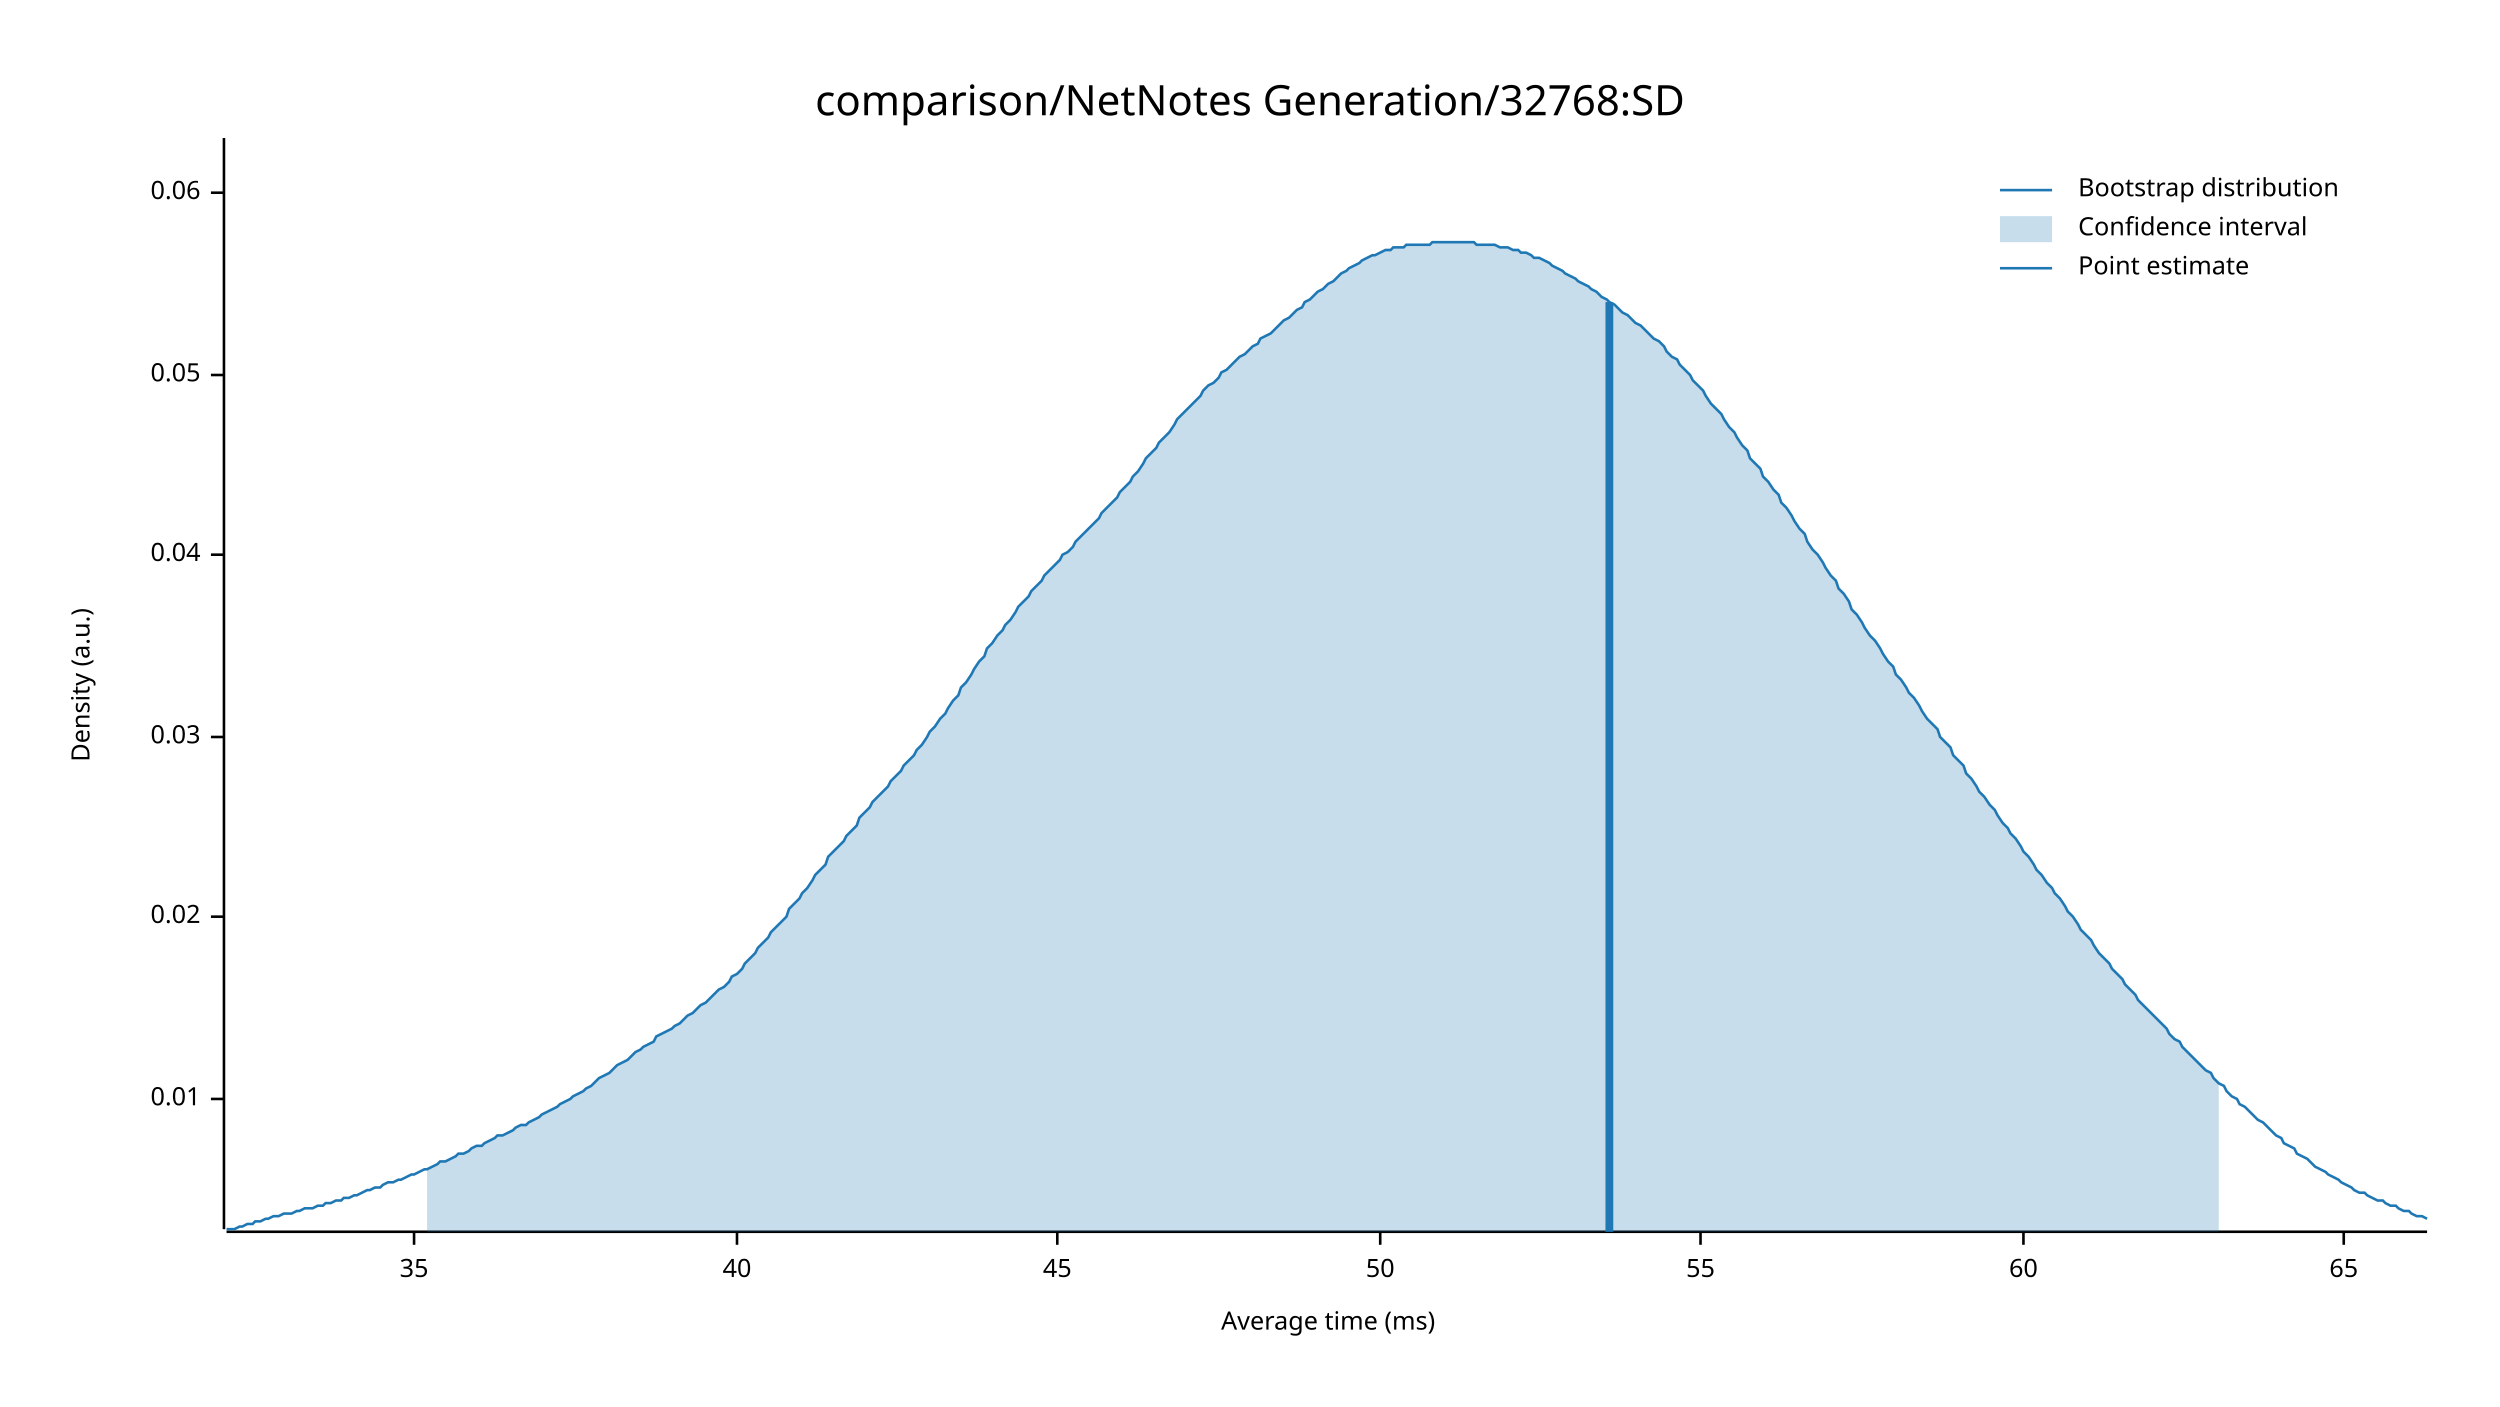
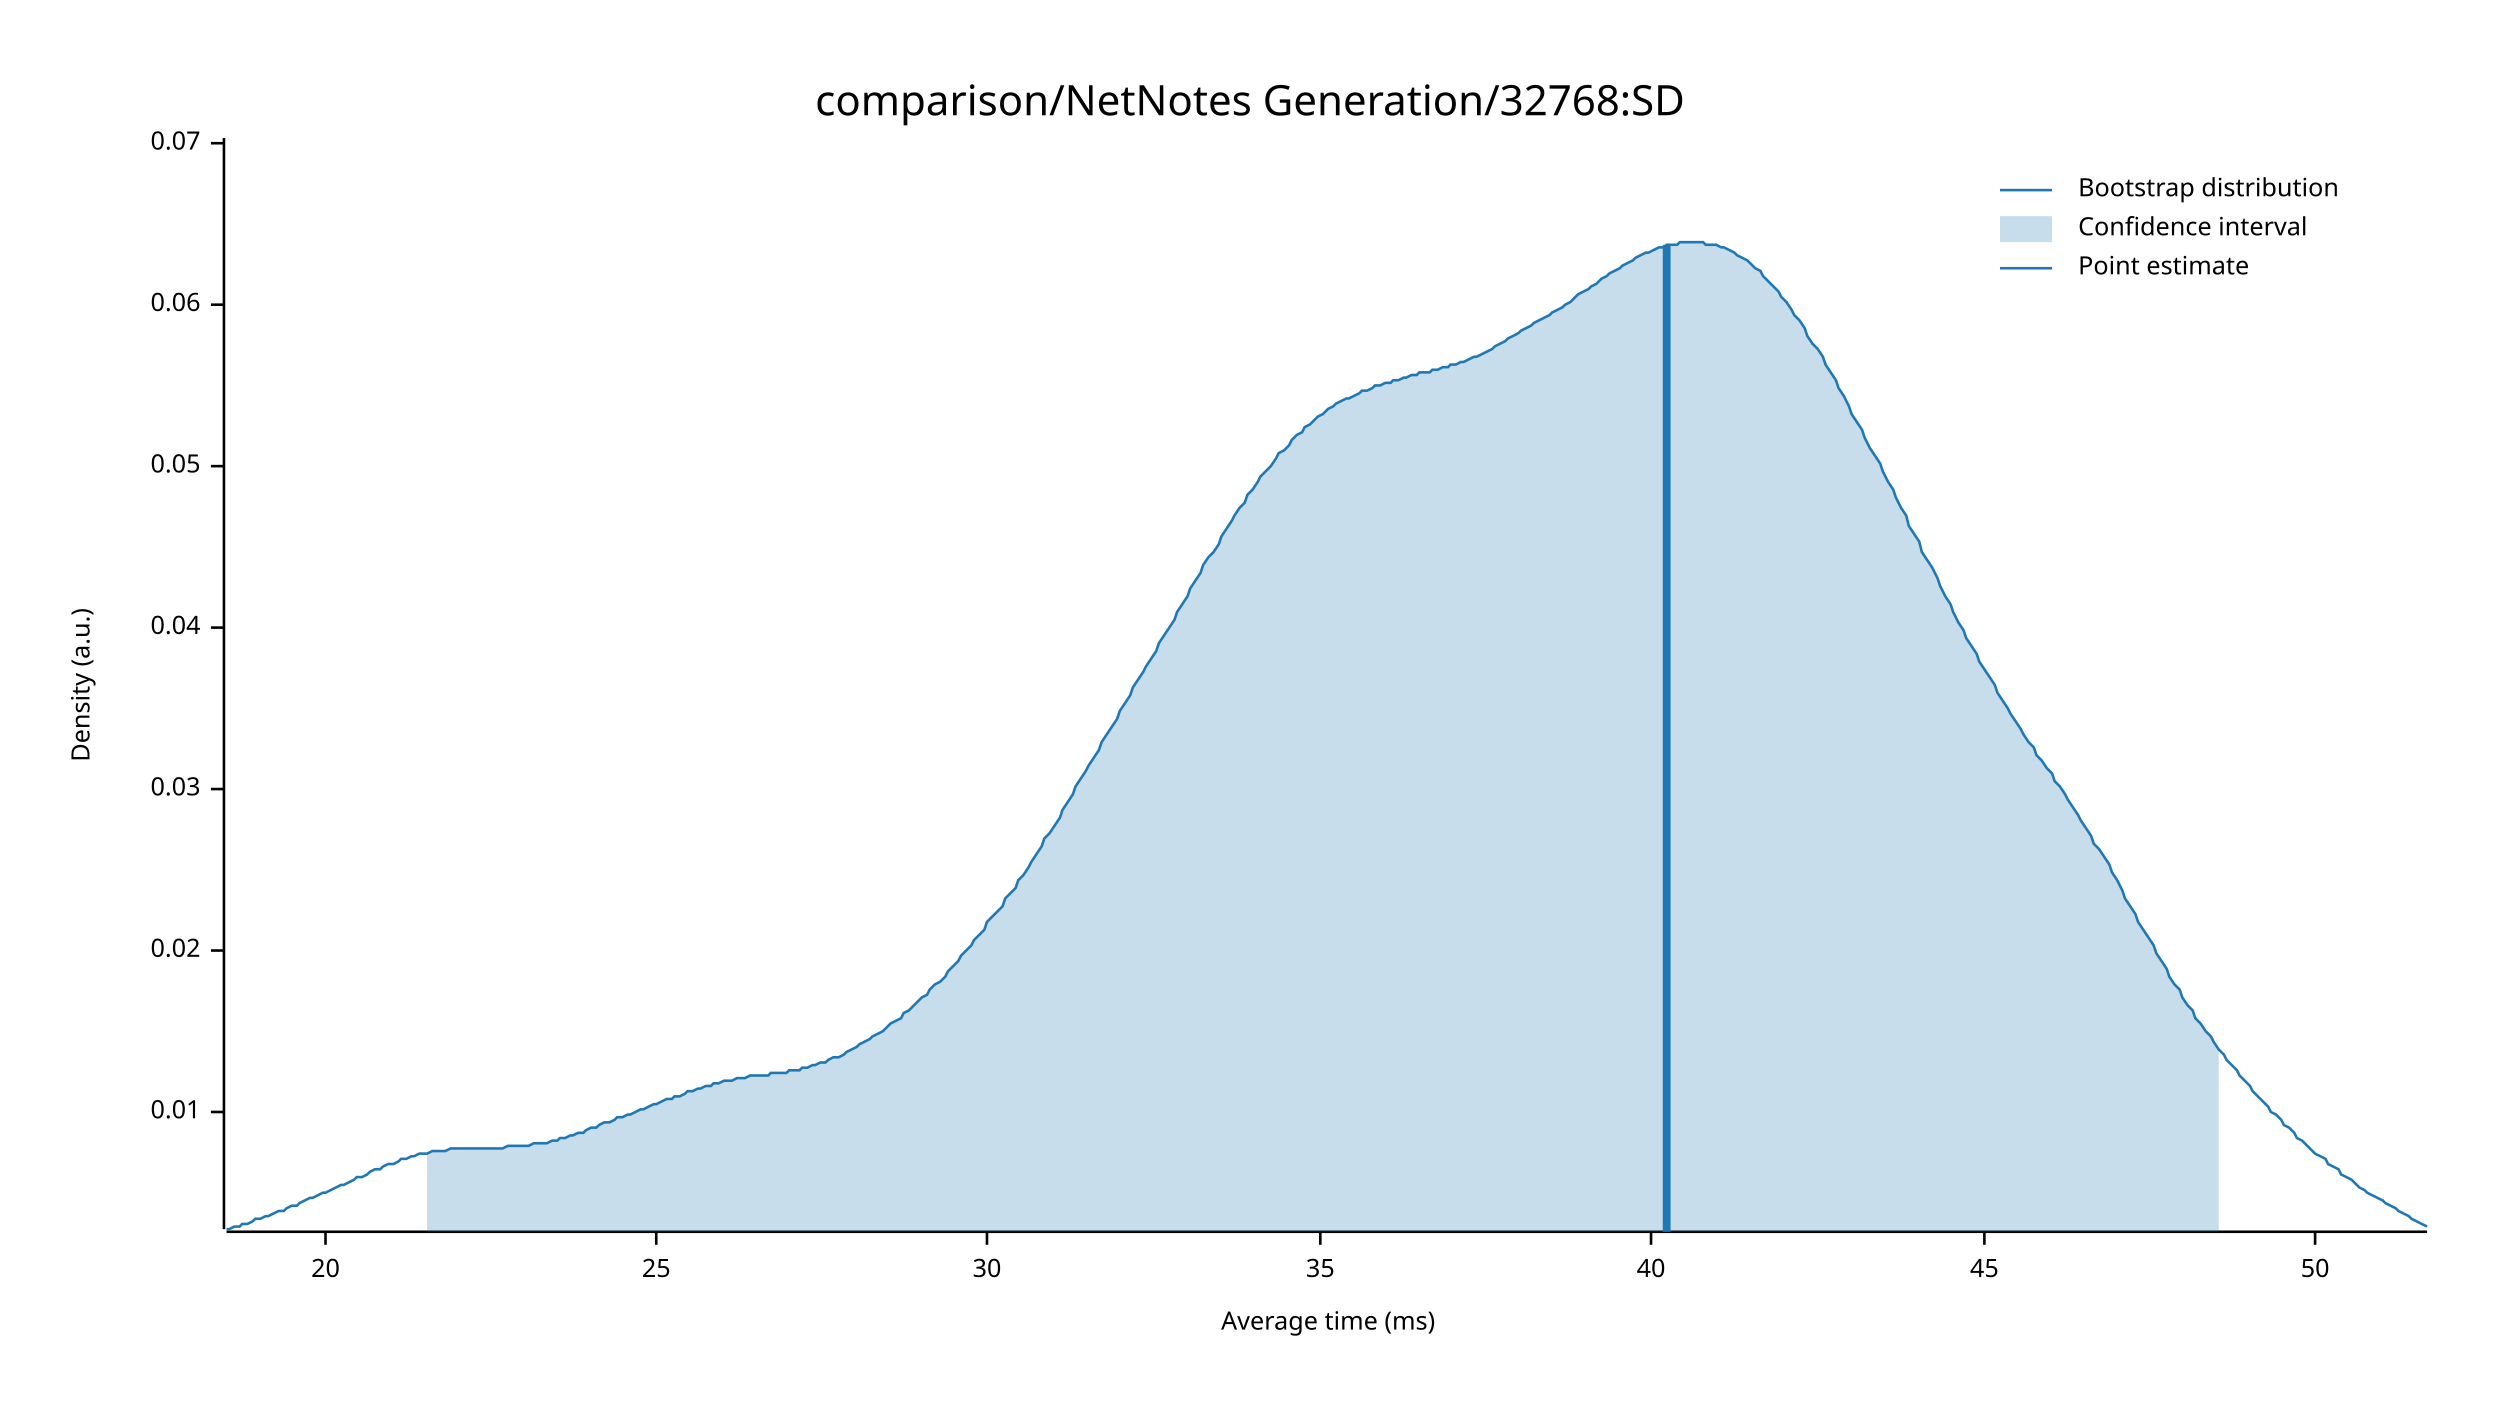
<svg xmlns="http://www.w3.org/2000/svg" width="960" height="540" viewBox="0 0 960 540">
  <text x="480" y="32" dy="0.76em" text-anchor="middle" font-family="sans-serif" font-size="16.129" opacity="1" fill="#000000">
comparison/NetNotes Generation/32768:SD
</text>
  <text x="27" y="263" dy="0.76em" text-anchor="middle" font-family="sans-serif" font-size="9.677" opacity="1" fill="#000000" transform="rotate(270, 27, 263)">
Density (a.u.)
</text>
  <text x="510" y="513" dy="-0.5ex" text-anchor="middle" font-family="sans-serif" font-size="9.677" opacity="1" fill="#000000">
Average time (ms)
</text>
  <polyline fill="none" opacity="1" stroke="#000000" stroke-width="1" points="86,53 86,472 " />
-   <text x="77" y="422" dy="0.5ex" text-anchor="end" font-family="sans-serif" font-size="9.677" opacity="1" fill="#000000">
+   <text x="77" y="427" dy="0.5ex" text-anchor="end" font-family="sans-serif" font-size="9.677" opacity="1" fill="#000000">
0.01
</text>
-   <polyline fill="none" opacity="1" stroke="#000000" stroke-width="1" points="81,422 86,422 " />
-   <text x="77" y="352" dy="0.5ex" text-anchor="end" font-family="sans-serif" font-size="9.677" opacity="1" fill="#000000">
+   <polyline fill="none" opacity="1" stroke="#000000" stroke-width="1" points="81,427 86,427 " />
+   <text x="77" y="365" dy="0.5ex" text-anchor="end" font-family="sans-serif" font-size="9.677" opacity="1" fill="#000000">
0.02
</text>
-   <polyline fill="none" opacity="1" stroke="#000000" stroke-width="1" points="81,352 86,352 " />
-   <text x="77" y="283" dy="0.5ex" text-anchor="end" font-family="sans-serif" font-size="9.677" opacity="1" fill="#000000">
+   <polyline fill="none" opacity="1" stroke="#000000" stroke-width="1" points="81,365 86,365 " />
+   <text x="77" y="303" dy="0.5ex" text-anchor="end" font-family="sans-serif" font-size="9.677" opacity="1" fill="#000000">
0.03
</text>
-   <polyline fill="none" opacity="1" stroke="#000000" stroke-width="1" points="81,283 86,283 " />
-   <text x="77" y="213" dy="0.5ex" text-anchor="end" font-family="sans-serif" font-size="9.677" opacity="1" fill="#000000">
+   <polyline fill="none" opacity="1" stroke="#000000" stroke-width="1" points="81,303 86,303 " />
+   <text x="77" y="241" dy="0.5ex" text-anchor="end" font-family="sans-serif" font-size="9.677" opacity="1" fill="#000000">
0.04
</text>
-   <polyline fill="none" opacity="1" stroke="#000000" stroke-width="1" points="81,213 86,213 " />
-   <text x="77" y="144" dy="0.5ex" text-anchor="end" font-family="sans-serif" font-size="9.677" opacity="1" fill="#000000">
+   <polyline fill="none" opacity="1" stroke="#000000" stroke-width="1" points="81,241 86,241 " />
+   <text x="77" y="179" dy="0.5ex" text-anchor="end" font-family="sans-serif" font-size="9.677" opacity="1" fill="#000000">
0.05
</text>
-   <polyline fill="none" opacity="1" stroke="#000000" stroke-width="1" points="81,144 86,144 " />
-   <text x="77" y="74" dy="0.5ex" text-anchor="end" font-family="sans-serif" font-size="9.677" opacity="1" fill="#000000">
+   <polyline fill="none" opacity="1" stroke="#000000" stroke-width="1" points="81,179 86,179 " />
+   <text x="77" y="117" dy="0.5ex" text-anchor="end" font-family="sans-serif" font-size="9.677" opacity="1" fill="#000000">
0.06
</text>
-   <polyline fill="none" opacity="1" stroke="#000000" stroke-width="1" points="81,74 86,74 " />
+   <polyline fill="none" opacity="1" stroke="#000000" stroke-width="1" points="81,117 86,117 " />
+   <text x="77" y="55" dy="0.5ex" text-anchor="end" font-family="sans-serif" font-size="9.677" opacity="1" fill="#000000">
+ 0.07
+ </text>
+   <polyline fill="none" opacity="1" stroke="#000000" stroke-width="1" points="81,55 86,55 " />
  <polyline fill="none" opacity="1" stroke="#000000" stroke-width="1" points="87,473 932,473 " />
-   <text x="159" y="483" dy="0.76em" text-anchor="middle" font-family="sans-serif" font-size="9.677" opacity="1" fill="#000000">
+   <text x="125" y="483" dy="0.76em" text-anchor="middle" font-family="sans-serif" font-size="9.677" opacity="1" fill="#000000">
+ 20
+ </text>
+   <polyline fill="none" opacity="1" stroke="#000000" stroke-width="1" points="125,473 125,478 " />
+   <text x="252" y="483" dy="0.76em" text-anchor="middle" font-family="sans-serif" font-size="9.677" opacity="1" fill="#000000">
+ 25
+ </text>
+   <polyline fill="none" opacity="1" stroke="#000000" stroke-width="1" points="252,473 252,478 " />
+   <text x="379" y="483" dy="0.76em" text-anchor="middle" font-family="sans-serif" font-size="9.677" opacity="1" fill="#000000">
+ 30
+ </text>
+   <polyline fill="none" opacity="1" stroke="#000000" stroke-width="1" points="379,473 379,478 " />
+   <text x="507" y="483" dy="0.76em" text-anchor="middle" font-family="sans-serif" font-size="9.677" opacity="1" fill="#000000">
35
</text>
-   <polyline fill="none" opacity="1" stroke="#000000" stroke-width="1" points="159,473 159,478 " />
-   <text x="283" y="483" dy="0.76em" text-anchor="middle" font-family="sans-serif" font-size="9.677" opacity="1" fill="#000000">
+   <polyline fill="none" opacity="1" stroke="#000000" stroke-width="1" points="507,473 507,478 " />
+   <text x="634" y="483" dy="0.76em" text-anchor="middle" font-family="sans-serif" font-size="9.677" opacity="1" fill="#000000">
40
</text>
-   <polyline fill="none" opacity="1" stroke="#000000" stroke-width="1" points="283,473 283,478 " />
-   <text x="406" y="483" dy="0.76em" text-anchor="middle" font-family="sans-serif" font-size="9.677" opacity="1" fill="#000000">
+   <polyline fill="none" opacity="1" stroke="#000000" stroke-width="1" points="634,473 634,478 " />
+   <text x="762" y="483" dy="0.76em" text-anchor="middle" font-family="sans-serif" font-size="9.677" opacity="1" fill="#000000">
45
</text>
-   <polyline fill="none" opacity="1" stroke="#000000" stroke-width="1" points="406,473 406,478 " />
-   <text x="530" y="483" dy="0.76em" text-anchor="middle" font-family="sans-serif" font-size="9.677" opacity="1" fill="#000000">
+   <polyline fill="none" opacity="1" stroke="#000000" stroke-width="1" points="762,473 762,478 " />
+   <text x="889" y="483" dy="0.76em" text-anchor="middle" font-family="sans-serif" font-size="9.677" opacity="1" fill="#000000">
50
</text>
-   <polyline fill="none" opacity="1" stroke="#000000" stroke-width="1" points="530,473 530,478 " />
-   <text x="653" y="483" dy="0.76em" text-anchor="middle" font-family="sans-serif" font-size="9.677" opacity="1" fill="#000000">
- 55
- </text>
-   <polyline fill="none" opacity="1" stroke="#000000" stroke-width="1" points="653,473 653,478 " />
-   <text x="777" y="483" dy="0.76em" text-anchor="middle" font-family="sans-serif" font-size="9.677" opacity="1" fill="#000000">
- 60
- </text>
-   <polyline fill="none" opacity="1" stroke="#000000" stroke-width="1" points="777,473 777,478 " />
-   <text x="900" y="483" dy="0.76em" text-anchor="middle" font-family="sans-serif" font-size="9.677" opacity="1" fill="#000000">
- 65
- </text>
-   <polyline fill="none" opacity="1" stroke="#000000" stroke-width="1" points="900,473 900,478 " />
-   <polyline fill="none" opacity="1" stroke="#1F78B4" stroke-width="1" points="87,472 88,472 90,472 92,471 93,471 95,470 97,470 98,469 100,469 102,468 103,468 105,467 107,467 109,466 110,466 112,466 114,465 115,465 117,464 119,464 120,464 122,463 124,463 125,462 127,462 129,461 131,461 132,460 134,460 136,459 137,459 139,458 141,457 142,457 144,456 146,456 147,455 149,454 151,454 153,453 154,453 156,452 158,451 159,451 161,450 163,449 164,449 166,448 168,447 169,446 171,446 173,445 175,444 176,443 178,443 180,442 181,441 183,440 185,440 186,439 188,438 190,437 191,436 193,436 195,435 197,434 198,433 200,432 202,432 203,431 205,430 207,429 208,428 210,427 212,426 214,425 215,424 217,423 219,422 220,421 222,420 224,419 225,418 227,417 229,415 230,414 232,413 234,412 236,410 237,409 239,408 241,407 242,406 244,404 246,403 247,402 249,401 251,400 252,398 254,397 256,396 258,395 259,394 261,393 263,391 264,390 266,389 268,387 269,386 271,385 273,383 274,382 276,380 278,379 280,377 281,375 283,374 285,372 286,370 288,368 290,366 291,364 293,362 295,360 296,358 298,356 300,354 302,352 303,349 305,347 307,345 308,343 310,341 312,338 313,336 315,334 317,332 318,329 320,327 322,325 324,323 325,321 327,319 329,317 330,314 332,312 334,310 335,308 337,306 339,304 341,302 342,300 344,298 346,296 347,294 349,292 351,290 352,288 354,286 356,283 357,281 359,279 361,276 363,274 364,272 366,269 368,267 369,264 371,262 373,259 374,257 376,254 378,252 379,249 381,247 383,244 385,242 386,240 388,238 390,235 391,233 393,231 395,229 396,227 398,225 400,223 401,221 403,219 405,217 407,215 408,213 410,212 412,210 413,208 415,206 417,204 418,203 420,201 422,199 423,197 425,195 427,193 429,191 430,189 432,187 434,185 435,183 437,181 439,178 440,176 442,174 444,172 445,170 447,168 449,166 451,163 452,161 454,159 456,157 457,156 459,154 461,152 462,150 464,148 466,147 468,145 469,143 471,142 473,140 474,139 476,137 478,136 479,135 481,133 483,132 484,130 486,129 488,128 490,126 491,125 493,123 495,122 496,121 498,119 500,118 501,116 503,115 505,113 506,112 508,111 510,109 512,108 513,107 515,105 517,104 518,103 520,102 522,101 523,100 525,99 527,98 528,98 530,97 532,96 534,96 535,95 537,95 539,95 540,94 542,94 544,94 545,94 547,94 549,94 550,93 552,93 554,93 556,93 557,93 559,93 561,93 562,93 564,93 566,93 567,94 569,94 571,94 573,94 574,94 576,95 578,95 579,95 581,96 583,96 584,97 586,97 588,98 589,99 591,99 593,100 595,101 596,102 598,103 600,104 601,105 603,106 605,107 606,108 608,109 610,110 611,111 613,112 615,114 617,115 618,116 620,117 622,119 623,120 625,121 627,123 628,124 630,125 632,127 633,128 635,130 637,131 639,133 640,135 642,137 644,138 645,140 647,142 649,144 650,146 652,148 654,150 655,152 657,155 659,157 661,159 662,161 664,164 666,166 667,168 669,171 671,173 672,176 674,178 676,180 677,183 679,185 681,188 683,190 684,193 686,195 688,198 689,200 691,203 693,205 694,208 696,211 698,213 700,216 701,218 703,221 705,223 706,226 708,228 710,231 711,234 713,236 715,239 716,241 718,244 720,246 722,249 723,251 725,254 727,256 728,259 730,261 732,264 733,266 735,268 737,271 738,273 740,276 742,278 744,280 745,283 747,285 749,287 750,290 752,292 754,294 755,297 757,299 759,302 760,304 762,306 764,309 766,311 767,313 769,316 771,318 772,320 774,322 776,325 777,327 779,329 781,332 782,334 784,336 786,339 788,341 789,343 791,345 793,348 794,350 796,352 798,355 799,357 801,359 803,361 804,363 806,366 808,368 810,370 811,372 813,374 815,376 816,378 818,380 820,382 821,384 823,386 825,388 827,390 828,391 830,393 832,395 833,397 835,399 837,400 838,402 840,404 842,406 843,407 845,409 847,411 849,412 850,414 852,416 854,417 855,419 857,421 859,422 860,424 862,425 864,427 865,428 867,430 869,431 871,433 872,434 874,436 876,437 877,439 879,440 881,441 882,443 884,444 886,445 887,446 889,448 891,449 893,450 894,451 896,452 898,453 899,454 901,455 903,456 904,457 906,458 908,458 909,459 911,460 913,461 915,461 916,462 918,463 920,463 921,464 923,465 925,465 926,466 928,467 930,467 932,468 " />
-   <polygon opacity="0.25" fill="#1F78B4" points="164,449 166,448 168,447 169,446 171,446 173,445 175,444 176,443 178,443 180,442 181,441 183,440 185,440 186,439 188,438 190,437 191,436 193,436 195,435 197,434 198,433 200,432 202,432 203,431 205,430 207,429 208,428 210,427 212,426 214,425 215,424 217,423 219,422 220,421 222,420 224,419 225,418 227,417 229,415 230,414 232,413 234,412 236,410 237,409 239,408 241,407 242,406 244,404 246,403 247,402 249,401 251,400 252,398 254,397 256,396 258,395 259,394 261,393 263,391 264,390 266,389 268,387 269,386 271,385 273,383 274,382 276,380 278,379 280,377 281,375 283,374 285,372 286,370 288,368 290,366 291,364 293,362 295,360 296,358 298,356 300,354 302,352 303,349 305,347 307,345 308,343 310,341 312,338 313,336 315,334 317,332 318,329 320,327 322,325 324,323 325,321 327,319 329,317 330,314 332,312 334,310 335,308 337,306 339,304 341,302 342,300 344,298 346,296 347,294 349,292 351,290 352,288 354,286 356,283 357,281 359,279 361,276 363,274 364,272 366,269 368,267 369,264 371,262 373,259 374,257 376,254 378,252 379,249 381,247 383,244 385,242 386,240 388,238 390,235 391,233 393,231 395,229 396,227 398,225 400,223 401,221 403,219 405,217 407,215 408,213 410,212 412,210 413,208 415,206 417,204 418,203 420,201 422,199 423,197 425,195 427,193 429,191 430,189 432,187 434,185 435,183 437,181 439,178 440,176 442,174 444,172 445,170 447,168 449,166 451,163 452,161 454,159 456,157 457,156 459,154 461,152 462,150 464,148 466,147 468,145 469,143 471,142 473,140 474,139 476,137 478,136 479,135 481,133 483,132 484,130 486,129 488,128 490,126 491,125 493,123 495,122 496,121 498,119 500,118 501,116 503,115 505,113 506,112 508,111 510,109 512,108 513,107 515,105 517,104 518,103 520,102 522,101 523,100 525,99 527,98 528,98 530,97 532,96 534,96 535,95 537,95 539,95 540,94 542,94 544,94 545,94 547,94 549,94 550,93 552,93 554,93 556,93 557,93 559,93 561,93 562,93 564,93 566,93 567,94 569,94 571,94 573,94 574,94 576,95 578,95 579,95 581,96 583,96 584,97 586,97 588,98 589,99 591,99 593,100 595,101 596,102 598,103 600,104 601,105 603,106 605,107 606,108 608,109 610,110 611,111 613,112 615,114 617,115 618,116 620,117 622,119 623,120 625,121 627,123 628,124 630,125 632,127 633,128 635,130 637,131 639,133 640,135 642,137 644,138 645,140 647,142 649,144 650,146 652,148 654,150 655,152 657,155 659,157 661,159 662,161 664,164 666,166 667,168 669,171 671,173 672,176 674,178 676,180 677,183 679,185 681,188 683,190 684,193 686,195 688,198 689,200 691,203 693,205 694,208 696,211 698,213 700,216 701,218 703,221 705,223 706,226 708,228 710,231 711,234 713,236 715,239 716,241 718,244 720,246 722,249 723,251 725,254 727,256 728,259 730,261 732,264 733,266 735,268 737,271 738,273 740,276 742,278 744,280 745,283 747,285 749,287 750,290 752,292 754,294 755,297 757,299 759,302 760,304 762,306 764,309 766,311 767,313 769,316 771,318 772,320 774,322 776,325 777,327 779,329 781,332 782,334 784,336 786,339 788,341 789,343 791,345 793,348 794,350 796,352 798,355 799,357 801,359 803,361 804,363 806,366 808,368 810,370 811,372 813,374 815,376 816,378 818,380 820,382 821,384 823,386 825,388 827,390 828,391 830,393 832,395 833,397 835,399 837,400 838,402 840,404 842,406 843,407 845,409 847,411 849,412 850,414 852,416 852,473 164,473 " />
-   <polyline fill="none" opacity="1" stroke="#1F78B4" stroke-width="3" points="618,473 618,116 " />
+   <polyline fill="none" opacity="1" stroke="#000000" stroke-width="1" points="889,473 889,478 " />
+   <polyline fill="none" opacity="1" stroke="#1F78B4" stroke-width="1" points="87,472 88,472 90,471 92,471 93,470 95,470 97,469 98,468 100,468 102,467 103,467 105,466 107,465 109,465 110,464 112,463 114,463 115,462 117,461 119,460 120,460 122,459 124,458 125,458 127,457 129,456 131,455 132,455 134,454 136,453 137,452 139,452 141,451 142,450 144,449 146,449 147,448 149,447 151,447 153,446 154,445 156,445 158,444 159,444 161,443 163,443 164,443 166,442 168,442 169,442 171,442 173,441 175,441 176,441 178,441 180,441 181,441 183,441 185,441 186,441 188,441 190,441 191,441 193,441 195,440 197,440 198,440 200,440 202,440 203,440 205,439 207,439 208,439 210,439 212,438 214,438 215,437 217,437 219,436 220,436 222,435 224,435 225,434 227,433 229,433 230,432 232,431 234,431 236,430 237,429 239,429 241,428 242,428 244,427 246,426 247,426 249,425 251,424 252,424 254,423 256,422 258,422 259,421 261,421 263,420 264,419 266,419 268,418 269,418 271,417 273,417 274,416 276,416 278,415 280,415 281,415 283,414 285,414 286,414 288,413 290,413 291,413 293,413 295,413 296,412 298,412 300,412 302,412 303,411 305,411 307,411 308,410 310,410 312,409 313,409 315,408 317,408 318,407 320,406 322,406 324,405 325,404 327,403 329,402 330,401 332,400 334,399 335,398 337,397 339,396 341,394 342,393 344,392 346,391 347,389 349,388 351,386 352,385 354,383 356,382 357,380 359,378 361,377 363,375 364,373 366,371 368,369 369,367 371,365 373,363 374,361 376,359 378,357 379,354 381,352 383,350 385,348 386,345 388,343 390,341 391,338 393,336 395,333 396,331 398,328 400,325 401,322 403,320 405,317 407,314 408,311 410,308 412,305 413,302 415,299 417,296 418,294 420,291 422,288 423,285 425,282 427,279 429,276 430,273 432,270 434,267 435,264 437,261 439,258 440,256 442,253 444,250 445,247 447,244 449,241 451,238 452,235 454,232 456,229 457,226 459,223 461,220 462,217 464,214 466,212 468,209 469,206 471,203 473,200 474,198 476,195 478,193 479,190 481,188 483,185 484,183 486,181 488,179 490,176 491,174 493,173 495,171 496,169 498,167 500,166 501,164 503,163 505,161 506,160 508,159 510,157 512,156 513,155 515,154 517,153 518,153 520,152 522,151 523,150 525,150 527,149 528,148 530,148 532,147 534,147 535,146 537,146 539,145 540,145 542,144 544,144 545,143 547,143 549,143 550,142 552,142 554,141 556,141 557,140 559,140 561,139 562,139 564,138 566,137 567,137 569,136 571,135 573,134 574,133 576,132 578,131 579,130 581,129 583,128 584,127 586,126 588,125 589,124 591,123 593,122 595,121 596,120 598,119 600,118 601,117 603,116 605,114 606,113 608,112 610,111 611,110 613,109 615,107 617,106 618,105 620,104 622,103 623,102 625,101 627,100 628,99 630,98 632,97 633,97 635,96 637,95 639,95 640,94 642,94 644,94 645,93 647,93 649,93 650,93 652,93 654,93 655,94 657,94 659,94 661,95 662,95 664,96 666,97 667,98 669,99 671,100 672,101 674,103 676,104 677,106 679,108 681,110 683,112 684,114 686,116 688,119 689,121 691,123 693,126 694,129 696,132 698,134 700,137 701,140 703,143 705,146 706,149 708,152 710,156 711,159 713,162 715,165 716,168 718,172 720,175 722,178 723,181 725,185 727,188 728,191 730,195 732,198 733,202 735,205 737,208 738,212 740,215 742,218 744,222 745,225 747,229 749,232 750,235 752,239 754,242 755,245 757,248 759,251 760,254 762,257 764,260 766,263 767,266 769,269 771,272 772,274 774,277 776,280 777,282 779,285 781,287 782,290 784,292 786,295 788,297 789,300 791,302 793,305 794,307 796,310 798,313 799,315 801,318 803,321 804,324 806,326 808,329 810,332 811,335 813,338 815,342 816,345 818,348 820,351 821,354 823,357 825,360 827,363 828,366 830,369 832,372 833,375 835,378 837,380 838,383 840,386 842,388 843,391 845,393 847,396 849,398 850,400 852,403 854,405 855,407 857,409 859,411 860,413 862,415 864,417 865,419 867,421 869,423 871,425 872,427 874,428 876,430 877,432 879,433 881,435 882,437 884,438 886,440 887,441 889,443 891,444 893,445 894,447 896,448 898,449 899,451 901,452 903,453 904,454 906,456 908,457 909,458 911,459 913,460 915,461 916,462 918,463 920,464 921,465 923,466 925,467 926,468 928,469 930,470 932,471 " />
+   <polygon opacity="0.25" fill="#1F78B4" points="164,443 166,442 168,442 169,442 171,442 173,441 175,441 176,441 178,441 180,441 181,441 183,441 185,441 186,441 188,441 190,441 191,441 193,441 195,440 197,440 198,440 200,440 202,440 203,440 205,439 207,439 208,439 210,439 212,438 214,438 215,437 217,437 219,436 220,436 222,435 224,435 225,434 227,433 229,433 230,432 232,431 234,431 236,430 237,429 239,429 241,428 242,428 244,427 246,426 247,426 249,425 251,424 252,424 254,423 256,422 258,422 259,421 261,421 263,420 264,419 266,419 268,418 269,418 271,417 273,417 274,416 276,416 278,415 280,415 281,415 283,414 285,414 286,414 288,413 290,413 291,413 293,413 295,413 296,412 298,412 300,412 302,412 303,411 305,411 307,411 308,410 310,410 312,409 313,409 315,408 317,408 318,407 320,406 322,406 324,405 325,404 327,403 329,402 330,401 332,400 334,399 335,398 337,397 339,396 341,394 342,393 344,392 346,391 347,389 349,388 351,386 352,385 354,383 356,382 357,380 359,378 361,377 363,375 364,373 366,371 368,369 369,367 371,365 373,363 374,361 376,359 378,357 379,354 381,352 383,350 385,348 386,345 388,343 390,341 391,338 393,336 395,333 396,331 398,328 400,325 401,322 403,320 405,317 407,314 408,311 410,308 412,305 413,302 415,299 417,296 418,294 420,291 422,288 423,285 425,282 427,279 429,276 430,273 432,270 434,267 435,264 437,261 439,258 440,256 442,253 444,250 445,247 447,244 449,241 451,238 452,235 454,232 456,229 457,226 459,223 461,220 462,217 464,214 466,212 468,209 469,206 471,203 473,200 474,198 476,195 478,193 479,190 481,188 483,185 484,183 486,181 488,179 490,176 491,174 493,173 495,171 496,169 498,167 500,166 501,164 503,163 505,161 506,160 508,159 510,157 512,156 513,155 515,154 517,153 518,153 520,152 522,151 523,150 525,150 527,149 528,148 530,148 532,147 534,147 535,146 537,146 539,145 540,145 542,144 544,144 545,143 547,143 549,143 550,142 552,142 554,141 556,141 557,140 559,140 561,139 562,139 564,138 566,137 567,137 569,136 571,135 573,134 574,133 576,132 578,131 579,130 581,129 583,128 584,127 586,126 588,125 589,124 591,123 593,122 595,121 596,120 598,119 600,118 601,117 603,116 605,114 606,113 608,112 610,111 611,110 613,109 615,107 617,106 618,105 620,104 622,103 623,102 625,101 627,100 628,99 630,98 632,97 633,97 635,96 637,95 639,95 640,94 642,94 644,94 645,93 647,93 649,93 650,93 652,93 654,93 655,94 657,94 659,94 661,95 662,95 664,96 666,97 667,98 669,99 671,100 672,101 674,103 676,104 677,106 679,108 681,110 683,112 684,114 686,116 688,119 689,121 691,123 693,126 694,129 696,132 698,134 700,137 701,140 703,143 705,146 706,149 708,152 710,156 711,159 713,162 715,165 716,168 718,172 720,175 722,178 723,181 725,185 727,188 728,191 730,195 732,198 733,202 735,205 737,208 738,212 740,215 742,218 744,222 745,225 747,229 749,232 750,235 752,239 754,242 755,245 757,248 759,251 760,254 762,257 764,260 766,263 767,266 769,269 771,272 772,274 774,277 776,280 777,282 779,285 781,287 782,290 784,292 786,295 788,297 789,300 791,302 793,305 794,307 796,310 798,313 799,315 801,318 803,321 804,324 806,326 808,329 810,332 811,335 813,338 815,342 816,345 818,348 820,351 821,354 823,357 825,360 827,363 828,366 830,369 832,372 833,375 835,378 837,380 838,383 840,386 842,388 843,391 845,393 847,396 849,398 850,400 852,403 852,473 164,473 " />
+   <polyline fill="none" opacity="1" stroke="#1F78B4" stroke-width="3" points="640,473 640,94 " />
  <text x="798" y="68" dy="0.76em" text-anchor="start" font-family="sans-serif" font-size="9.677" opacity="1" fill="#000000">
Bootstrap distribution
</text>
  <text x="798" y="83" dy="0.76em" text-anchor="start" font-family="sans-serif" font-size="9.677" opacity="1" fill="#000000">
Confidence interval
</text>
  <text x="798" y="98" dy="0.76em" text-anchor="start" font-family="sans-serif" font-size="9.677" opacity="1" fill="#000000">
Point estimate
</text>
  <polyline fill="none" opacity="1" stroke="#1F78B4" stroke-width="1" points="768,73 788,73 " />
  <rect x="768" y="83" width="20" height="10" opacity="0.25" fill="#1F78B4" stroke="none" />
  <polyline fill="none" opacity="1" stroke="#1F78B4" stroke-width="1" points="768,103 788,103 " />
</svg>
